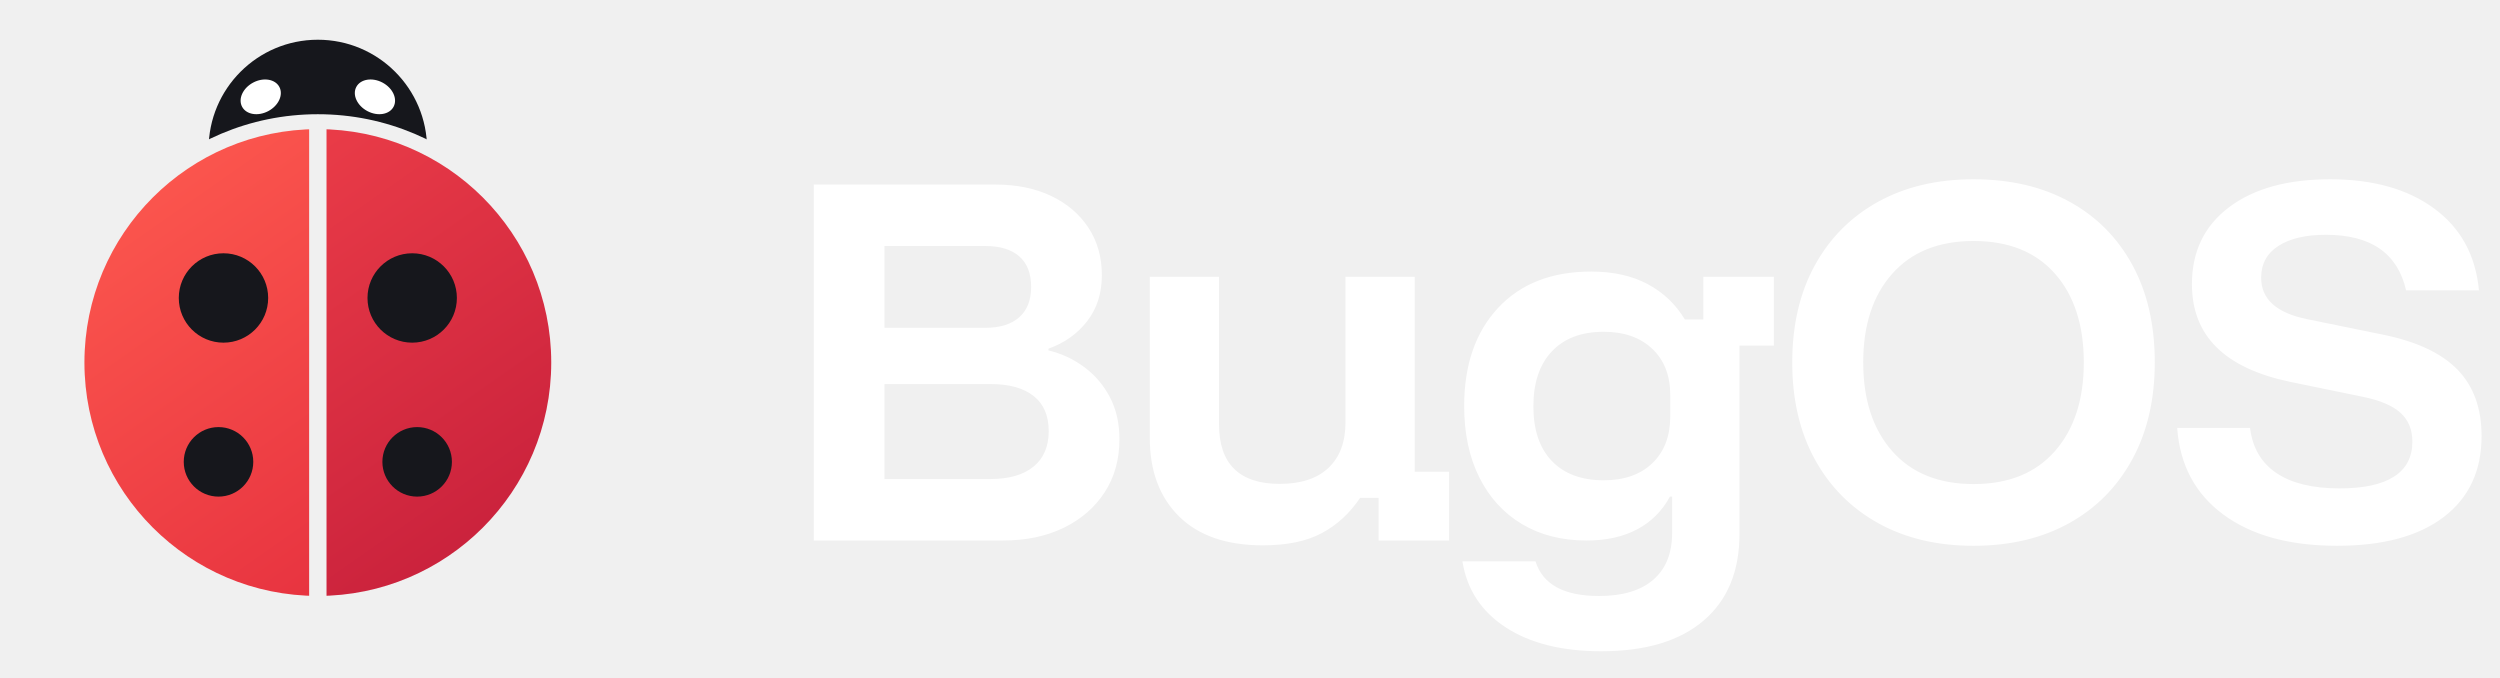
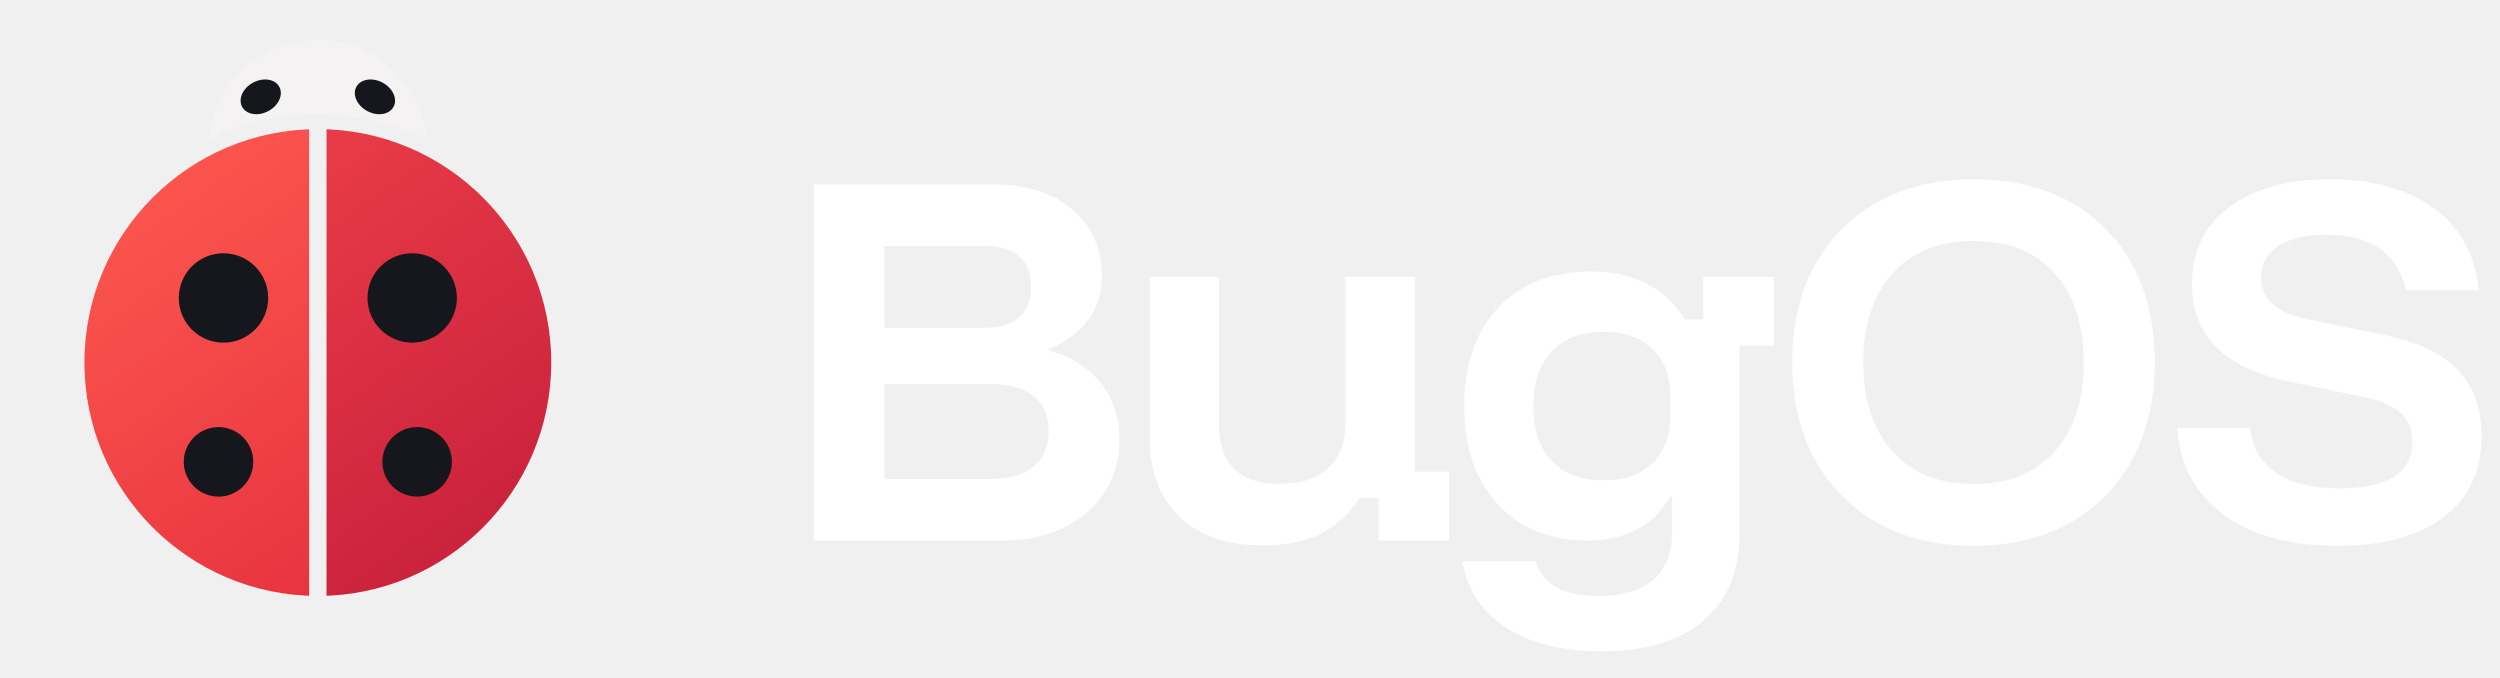
<svg xmlns="http://www.w3.org/2000/svg" viewBox="0 0 1006.82 272.78">
  <defs>
    <linearGradient id="logo-wit-l" x1="0" y1="0" x2="0.7" y2="1">
      <stop offset="0" stop-color="#FF5C50" />
      <stop offset="1" stop-color="#E52F3E" />
    </linearGradient>
    <linearGradient id="logo-wit-r" x1="0.3" y1="0" x2="1" y2="1">
      <stop offset="0" stop-color="#EE3F49" />
      <stop offset="1" stop-color="#C41D3A" />
    </linearGradient>
    <mask id="logo-wit-kop" maskUnits="userSpaceOnUse" x="0" y="0" width="256" height="256">
      <rect width="256" height="256" fill="#fff" />
      <circle cx="128" cy="146" r="100" fill="#000" />
    </mask>
    <mask id="logo-wit-schild" maskUnits="userSpaceOnUse" x="0" y="0" width="256" height="256">
      <rect width="256" height="256" fill="#fff" />
      <rect x="124.5" y="0" width="7" height="256" fill="#000" />
    </mask>
    <clipPath id="logo-wit-links">
      <rect x="0" y="0" width="128" height="256" />
    </clipPath>
    <clipPath id="logo-wit-rechts">
      <rect x="128" y="0" width="128" height="256" />
    </clipPath>
  </defs>
-   <circle cx="128" cy="60" r="44" fill="#16171C" mask="url(#logo-wit-kop)" />
-   <g fill="#FFFFFF" mask="url(#logo-wit-kop)">
+   <circle cx="128" cy="60" r="44" fill="#F4F2F2" mask="url(#logo-wit-kop)" />
+   <g fill="#16171C" mask="url(#logo-wit-kop)">
    <ellipse cx="105" cy="39" rx="8.5" ry="6.5" transform="rotate(-28 105 39)" />
    <ellipse cx="151" cy="39" rx="8.5" ry="6.5" transform="rotate(28 151 39)" />
  </g>
  <g mask="url(#logo-wit-schild)">
    <circle cx="128" cy="146" r="94" fill="url(#logo-wit-l)" clip-path="url(#logo-wit-links)" />
    <circle cx="128" cy="146" r="94" fill="url(#logo-wit-r)" clip-path="url(#logo-wit-rechts)" />
    <g fill="#16171C">
      <circle cx="90" cy="120" r="18" />
      <circle cx="166" cy="120" r="18" />
      <circle cx="88" cy="186" r="14" />
      <circle cx="168" cy="186" r="14" />
    </g>
  </g>
  <path d="M7.256 67.5V0.0H41.632Q47.7 0.0 52.227 2.142Q56.754 4.284 59.318 8.159Q61.882 12.034 61.882 17.191Q61.882 22.319 59.097 25.91Q56.312 29.5 51.763 31.123V31.456Q55.567 32.377 58.609 34.664Q61.651 36.95 63.433 40.37Q65.215 43.789 65.215 48.289Q65.215 54.039 62.418 58.348Q59.622 62.657 54.666 65.078Q49.71 67.5 43.132 67.5ZM20.665 55.845H40.711Q46.04 55.845 48.923 53.49Q51.806 51.134 51.806 46.756Q51.806 42.353 48.935 40.093Q46.064 37.832 40.794 37.832H20.665ZM20.665 27.168H39.775Q43.971 27.168 46.222 25.162Q48.472 23.157 48.472 19.411Q48.472 15.582 46.222 13.618Q43.971 11.655 39.775 11.655H20.665ZM92.422 68.417Q82.089 68.417 76.53 62.936Q70.971 57.456 70.971 48.044V17.5H84.096V45.437Q84.096 51.109 86.994 53.936Q89.891 56.762 95.622 56.762Q101.628 56.762 104.854 53.722Q108.08 50.683 108.08 45.084V17.5H121.205V54.463H127.723V67.5H114.353V59.412H110.853Q107.917 63.789 103.581 66.103Q99.245 68.417 92.422 68.417ZM156.578 88.5Q145.436 88.5 138.485 83.985Q131.535 79.471 130.25 71.442H144.111Q146.15 78.021 156.166 78.021Q162.887 78.021 166.452 74.928Q170.016 71.834 170.016 66.088V59.176H169.599Q167.388 63.264 163.388 65.382Q159.388 67.5 153.8 67.5Q146.75 67.5 141.53 64.375Q136.309 61.25 133.447 55.512Q130.584 49.775 130.584 42.0Q130.584 30.309 137.005 23.404Q143.427 16.5 154.672 16.5Q160.907 16.5 165.363 18.872Q169.819 21.245 172.436 25.588H175.936V17.5H189.307V30.537H182.788V66.26Q182.788 76.873 175.982 82.686Q169.175 88.5 156.578 88.5ZM157.044 56.08Q162.902 56.08 166.283 52.82Q169.663 49.56 169.663 43.952V39.931Q169.663 34.381 166.253 31.15Q162.844 27.92 157.044 27.92Q150.725 27.92 147.217 31.631Q143.709 35.342 143.709 42.059Q143.709 48.775 147.217 52.428Q150.725 56.08 157.044 56.08ZM227.167 68.5Q216.811 68.5 209.087 64.208Q201.363 59.917 197.079 52.113Q192.794 44.309 192.794 33.75Q192.794 23.108 197.079 15.316Q201.363 7.525 209.087 3.262Q216.811 -1.0 227.166 -1.0Q237.606 -1.0 245.33 3.233Q253.054 7.466 257.296 15.257Q261.539 23.049 261.539 33.721Q261.539 44.309 257.255 52.142Q252.97 59.975 245.252 64.238Q237.534 68.5 227.167 68.5ZM227.196 56.796Q237.118 56.796 242.599 50.556Q248.08 44.315 248.08 33.742Q248.08 23.102 242.612 16.903Q237.143 10.704 227.173 10.704Q217.274 10.704 211.763 16.903Q206.253 23.102 206.253 33.721Q206.253 44.339 211.763 50.568Q217.274 56.796 227.196 56.796ZM296.102 68.5Q282.588 68.5 274.564 62.593Q266.539 56.687 265.789 46.148H279.606Q280.301 51.815 284.623 54.717Q288.944 57.619 296.588 57.619Q303.417 57.619 306.9 55.389Q310.383 53.158 310.383 48.745Q310.383 45.313 308.116 43.271Q305.848 41.229 300.95 40.239L287.191 37.411Q277.868 35.45 273.226 30.832Q268.584 26.215 268.584 18.901Q268.584 9.613 275.618 4.306Q282.652 -1.0 294.769 -1.0Q306.994 -1.0 314.535 4.556Q322.077 10.113 323.008 20.058H309.192Q306.785 9.528 294 9.528Q288.254 9.528 284.981 11.638Q281.709 13.749 281.709 17.671Q281.709 23.751 290.397 25.521L304.774 28.457Q314.415 30.418 318.962 35.118Q323.508 39.819 323.508 47.692Q323.508 57.554 316.352 63.027Q309.195 68.5 296.102 68.5Z" fill="#FFFFFF" transform="translate(312.32 74.32) scale(2.12385)" />
</svg>
